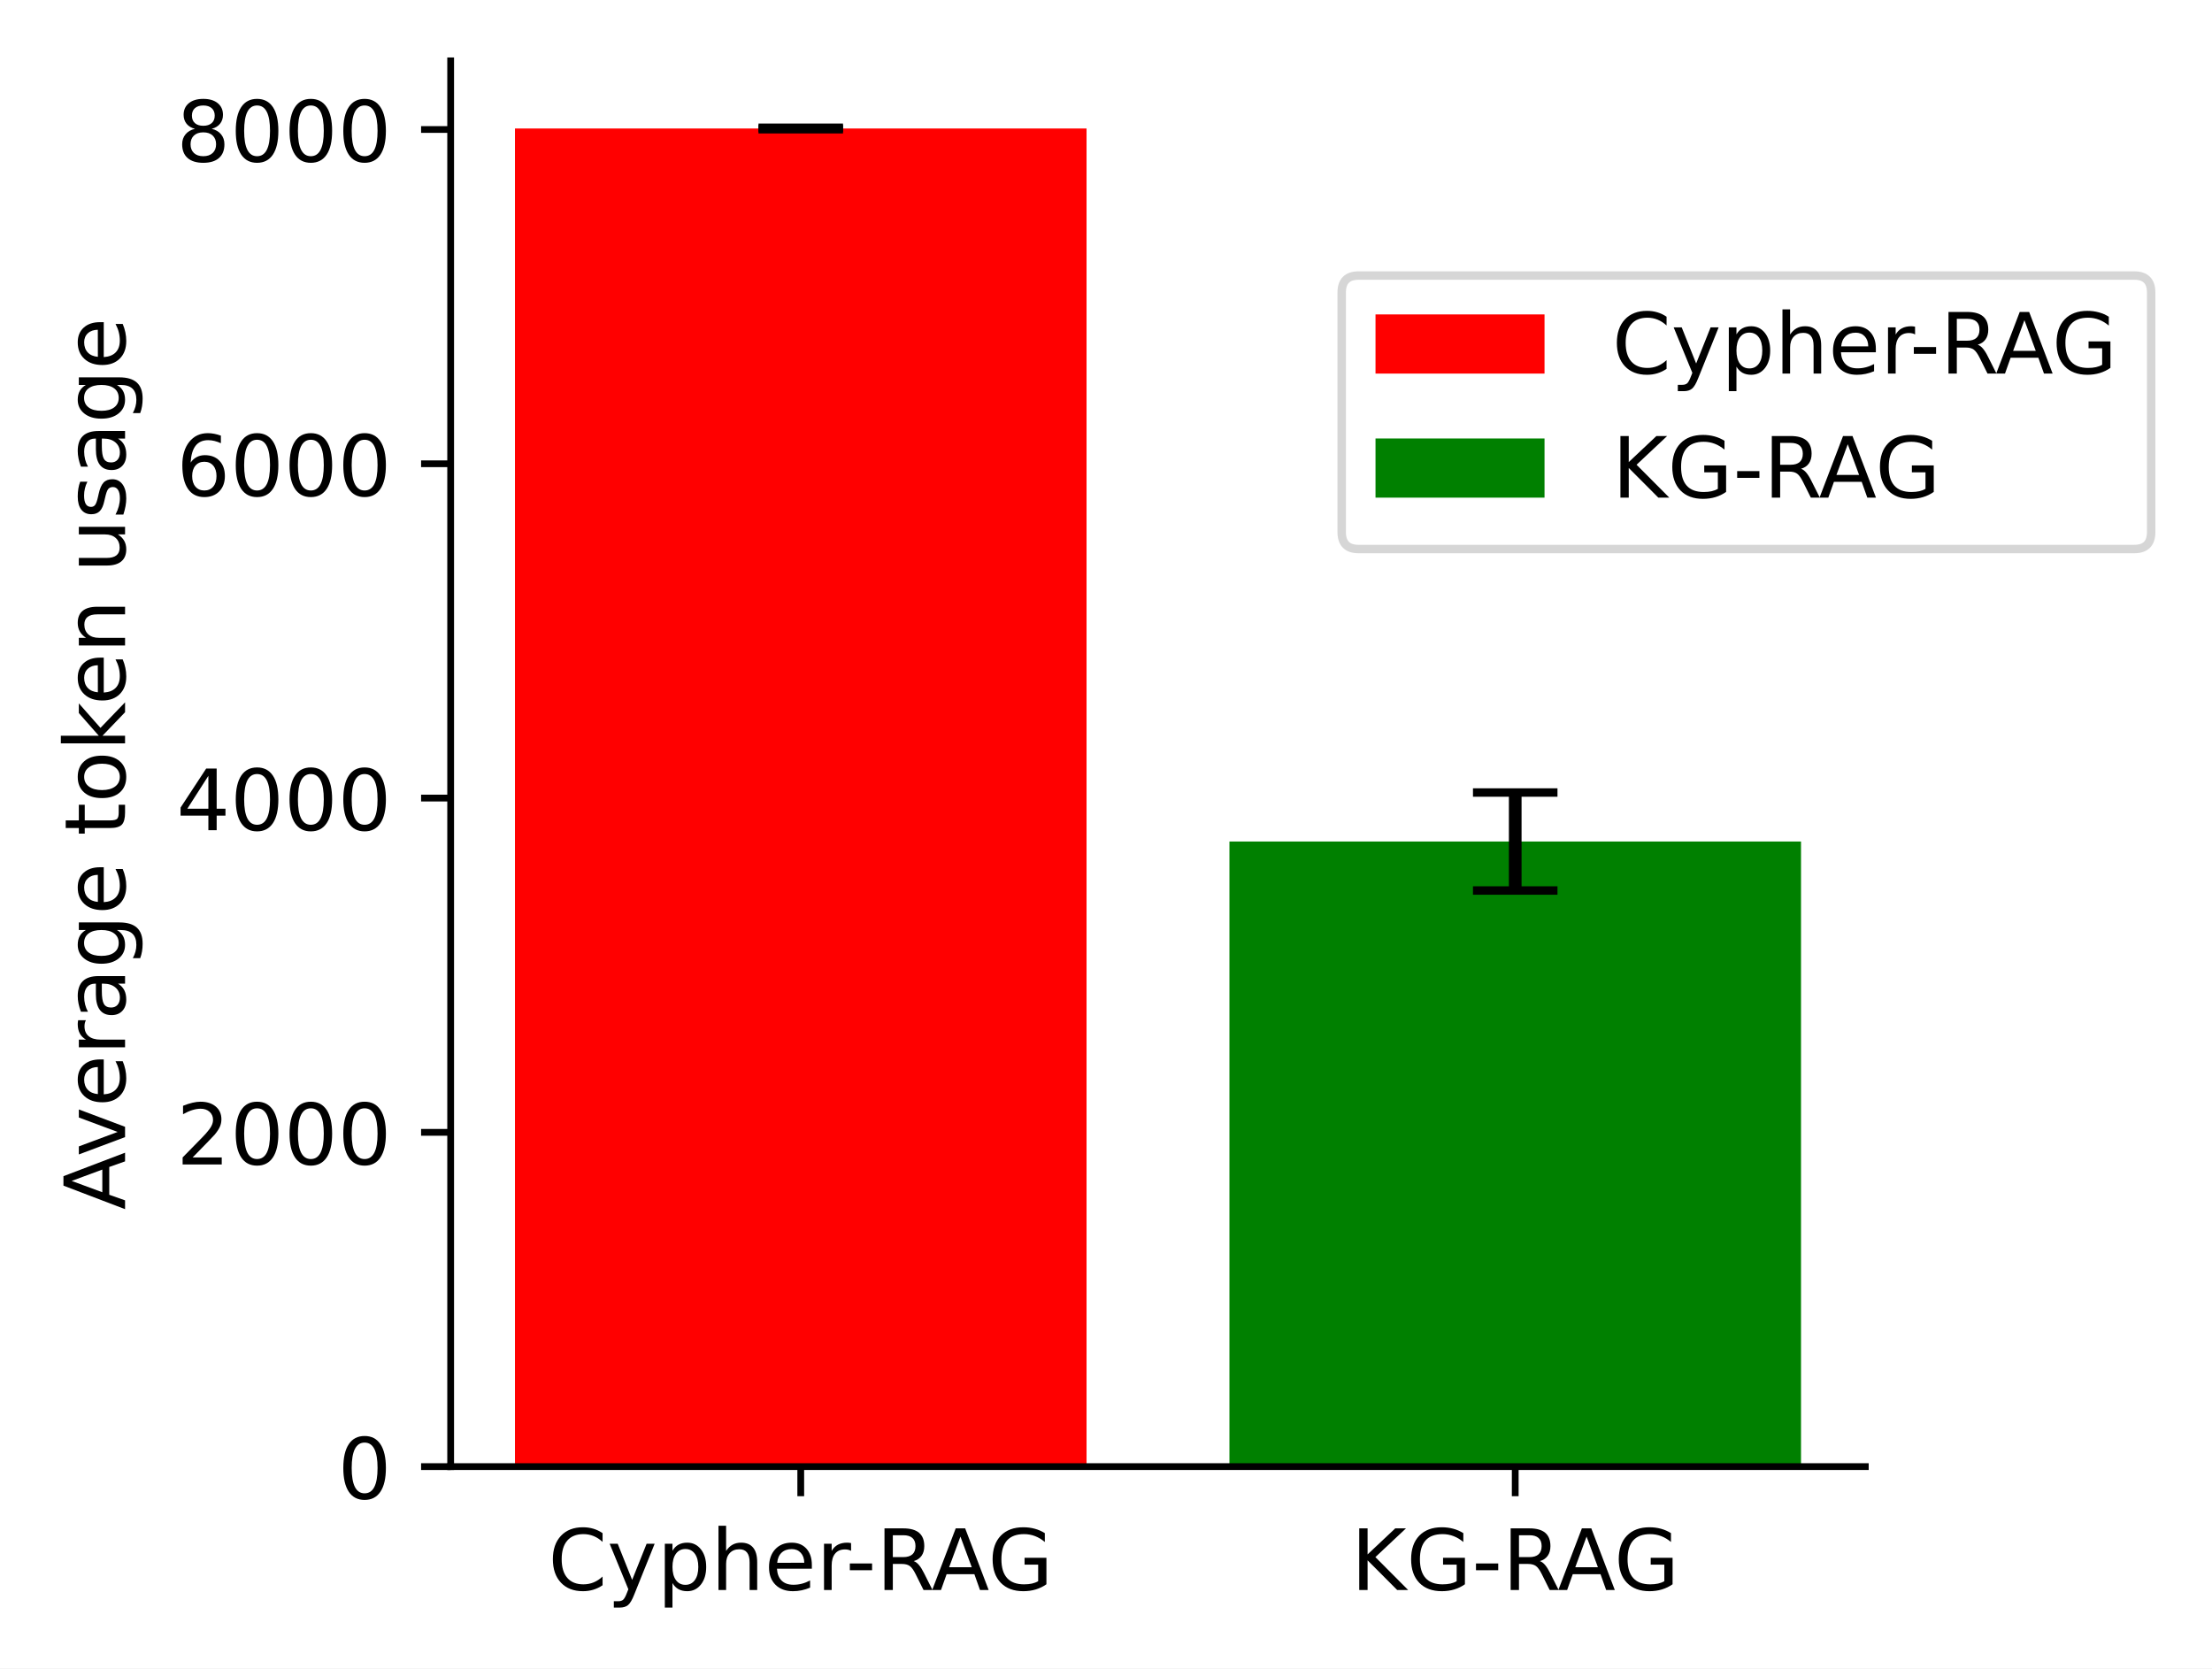
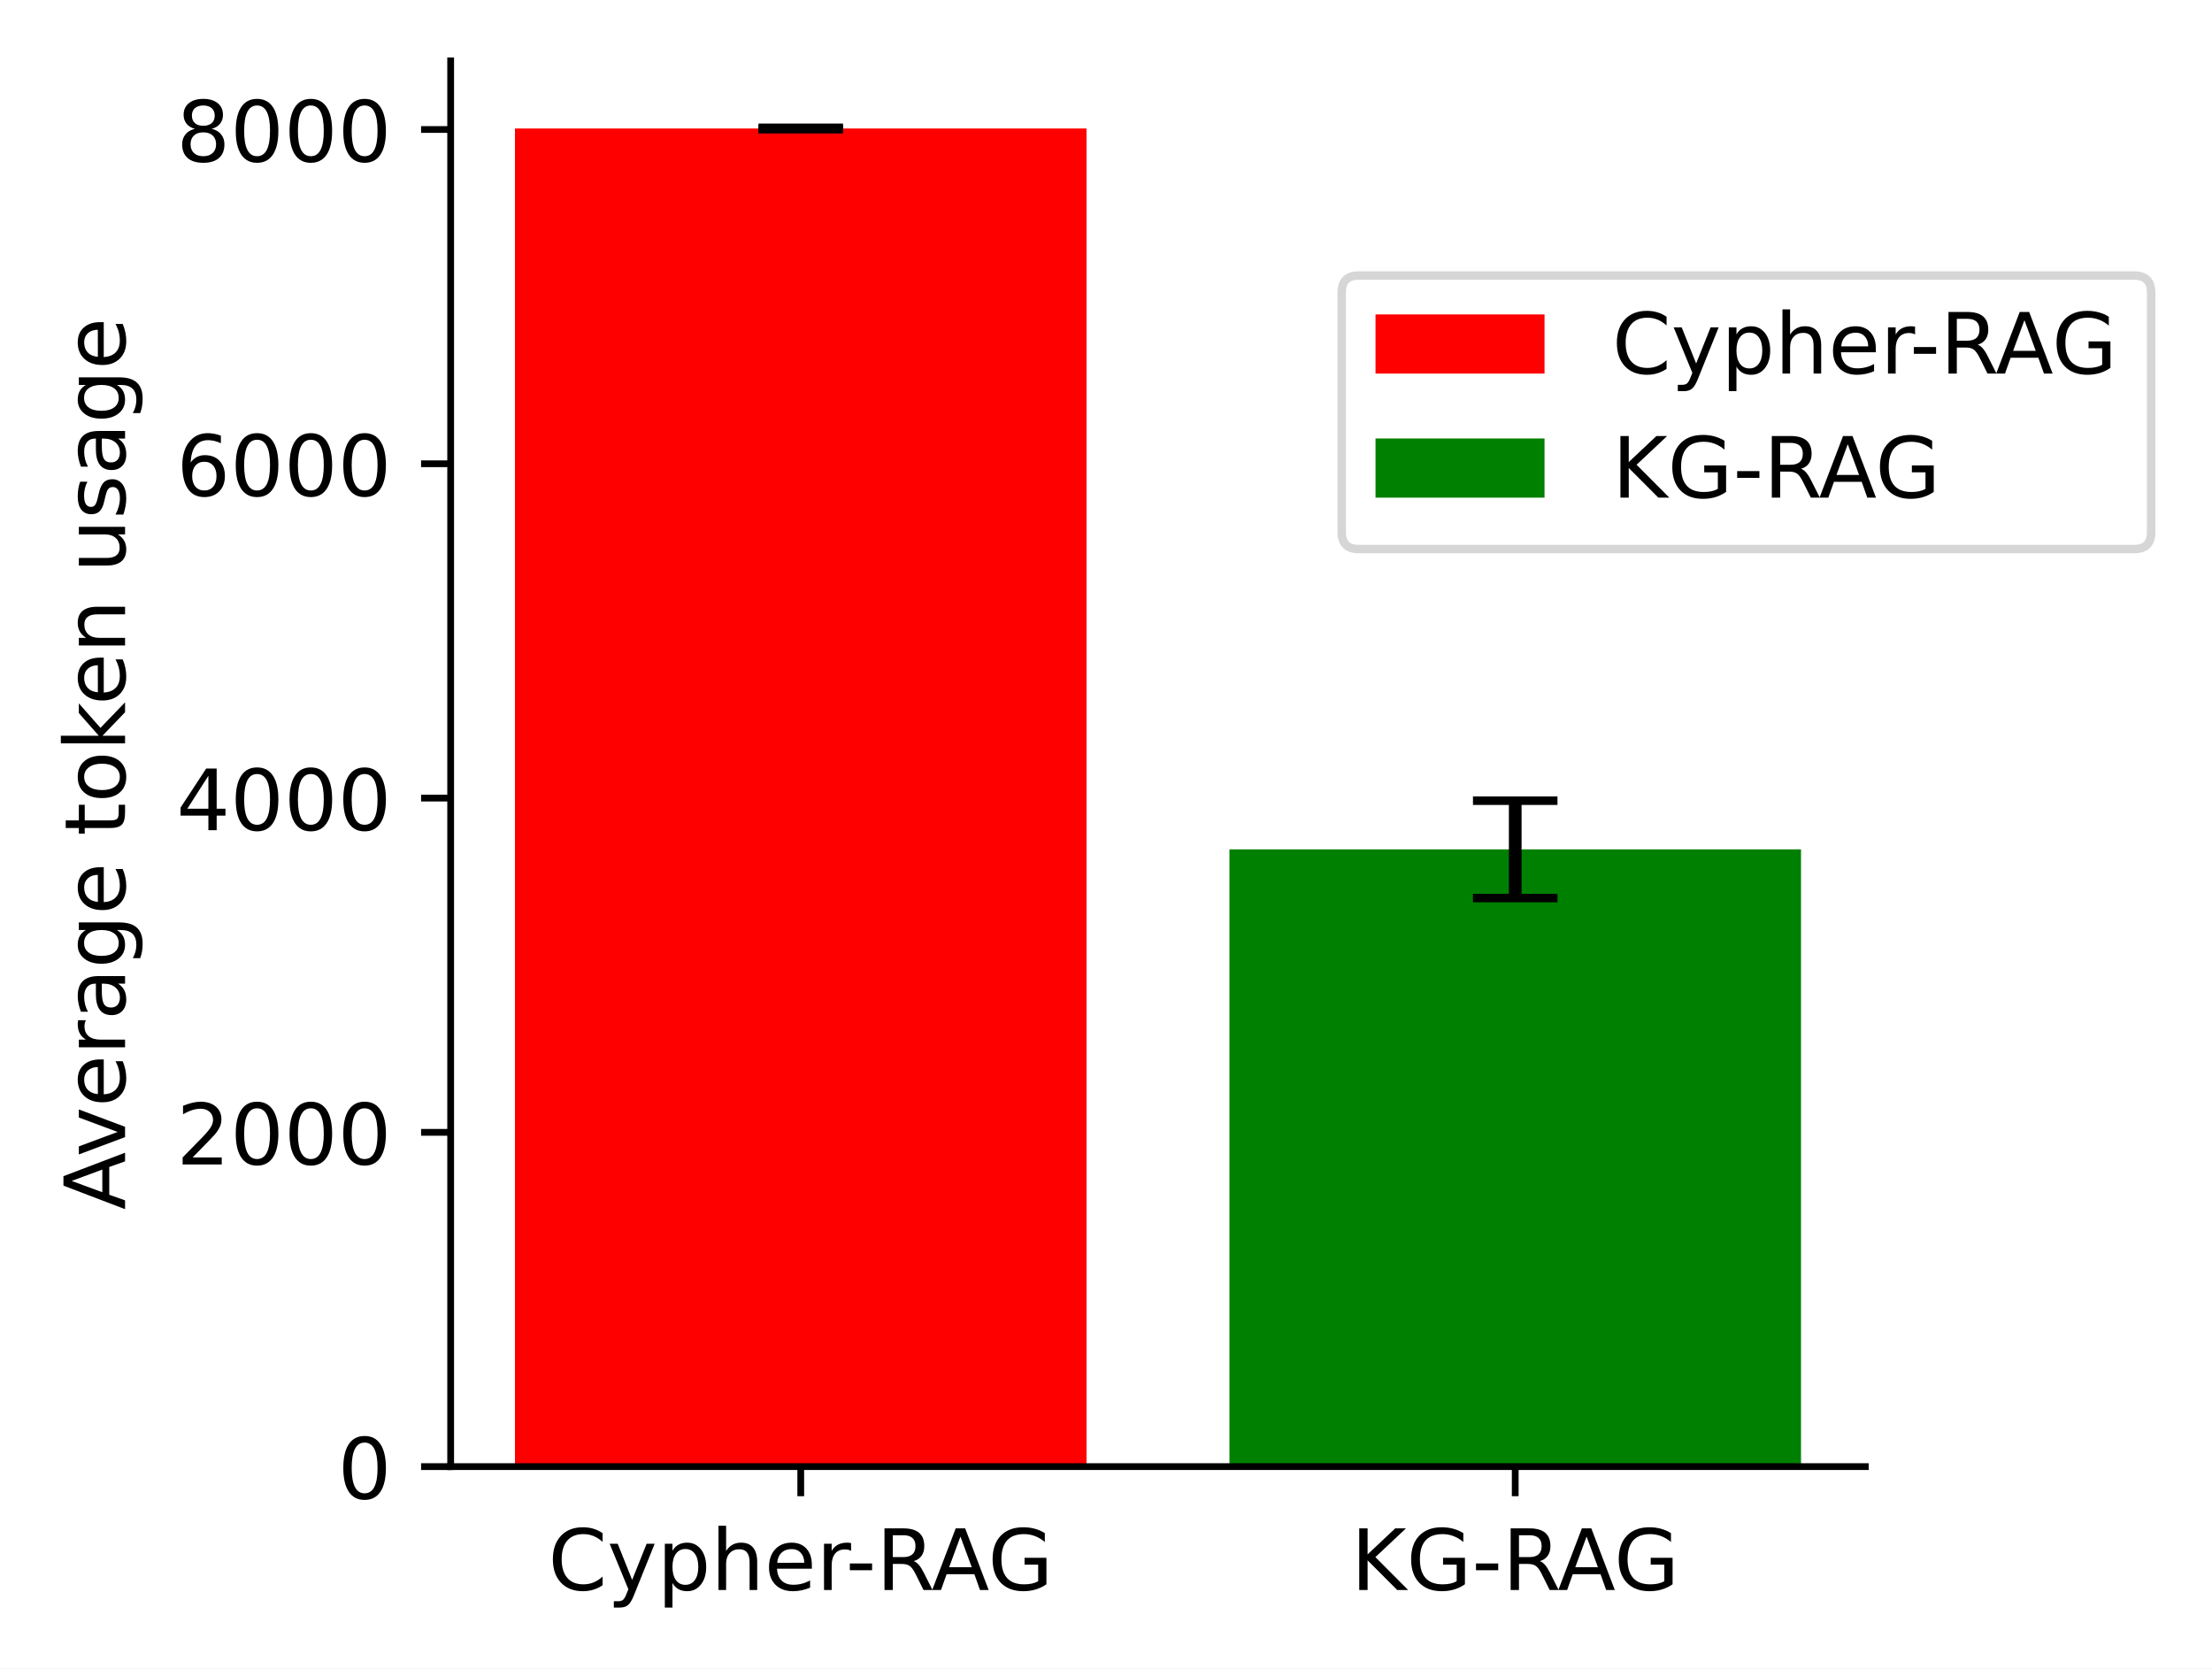
<svg xmlns="http://www.w3.org/2000/svg" xmlns:xlink="http://www.w3.org/1999/xlink" width="261.752pt" height="197.398pt" viewBox="0 0 261.752 197.398" version="1.1">
  <defs>
    <style type="text/css">*{stroke-linejoin: round; stroke-linecap: butt}</style>
  </defs>
  <g id="figure_1">
    <g id="patch_1">
      <path d="M 0 197.398  L 261.752 197.398  L 261.752 0  L 0 0  z " style="fill: #ffffff" />
    </g>
    <g id="axes_1">
      <g id="patch_2">
        <path d="M 53.328 173.52  L 220.728 173.52  L 220.728 7.2  L 53.328 7.2  z " style="fill: #ffffff" />
      </g>
      <g id="patch_3">
-         <path d="M 60.937 173.52  L 128.574 173.52  L 128.574 15.203  L 60.937 15.203  z " clip-path="url(#p2809c251f0)" style="fill: #ff0000" />
+         <path d="M 60.937 173.52  L 128.574 173.52  L 128.574 15.203  L 60.937 15.203  z " clip-path="url(#pcf4b9c146f)" style="fill: #ff0000" />
      </g>
      <g id="patch_4">
-         <path d="M 145.483 173.52  L 213.119 173.52  L 213.119 99.565  L 145.483 99.565  z " clip-path="url(#p2809c251f0)" style="fill: #008000" />
+         <path d="M 145.483 173.52  L 213.119 173.52  L 213.119 100.492  L 145.483 100.492  z " clip-path="url(#pcf4b9c146f)" style="fill: #008000" />
      </g>
      <g id="matplotlib.axis_1">
        <g id="xtick_1">
          <g id="line2d_1">
            <defs>
-               <path id="ma5006021db" d="M 0 0  L 0 3.5  " style="stroke: #000000; stroke-width: 0.8" />
+               <path id="mb1c94fc2bd" d="M 0 0  L 0 3.5  " style="stroke: #000000; stroke-width: 0.8" />
            </defs>
            <g>
-               <use xlink:href="#ma5006021db" x="94.755" y="173.52" style="stroke: #000000; stroke-width: 0.8" />
+               <use xlink:href="#mb1c94fc2bd" x="94.755" y="173.52" style="stroke: #000000; stroke-width: 0.8" />
            </g>
          </g>
          <g id="text_1">
            <g transform="translate(64.86321 188.1184) scale(0.1 -0.1)">
              <defs>
                <path id="DejaVuSans-43" d="M 4122 4306  L 4122 3641  Q 3803 3938 3442 4084  Q 3081 4231 2675 4231  Q 1875 4231 1450 3742  Q 1025 3253 1025 2328  Q 1025 1406 1450 917  Q 1875 428 2675 428  Q 3081 428 3442 575  Q 3803 722 4122 1019  L 4122 359  Q 3791 134 3420 21  Q 3050 -91 2638 -91  Q 1578 -91 968 557  Q 359 1206 359 2328  Q 359 3453 968 4101  Q 1578 4750 2638 4750  Q 3056 4750 3426 4639  Q 3797 4528 4122 4306  z " transform="scale(0.015625)" />
                <path id="DejaVuSans-79" d="M 2059 -325  Q 1816 -950 1584 -1140  Q 1353 -1331 966 -1331  L 506 -1331  L 506 -850  L 844 -850  Q 1081 -850 1212 -737  Q 1344 -625 1503 -206  L 1606 56  L 191 3500  L 800 3500  L 1894 763  L 2988 3500  L 3597 3500  L 2059 -325  z " transform="scale(0.015625)" />
                <path id="DejaVuSans-70" d="M 1159 525  L 1159 -1331  L 581 -1331  L 581 3500  L 1159 3500  L 1159 2969  Q 1341 3281 1617 3432  Q 1894 3584 2278 3584  Q 2916 3584 3314 3078  Q 3713 2572 3713 1747  Q 3713 922 3314 415  Q 2916 -91 2278 -91  Q 1894 -91 1617 61  Q 1341 213 1159 525  z M 3116 1747  Q 3116 2381 2855 2742  Q 2594 3103 2138 3103  Q 1681 3103 1420 2742  Q 1159 2381 1159 1747  Q 1159 1113 1420 752  Q 1681 391 2138 391  Q 2594 391 2855 752  Q 3116 1113 3116 1747  z " transform="scale(0.015625)" />
                <path id="DejaVuSans-68" d="M 3513 2113  L 3513 0  L 2938 0  L 2938 2094  Q 2938 2591 2744 2837  Q 2550 3084 2163 3084  Q 1697 3084 1428 2787  Q 1159 2491 1159 1978  L 1159 0  L 581 0  L 581 4863  L 1159 4863  L 1159 2956  Q 1366 3272 1645 3428  Q 1925 3584 2291 3584  Q 2894 3584 3203 3211  Q 3513 2838 3513 2113  z " transform="scale(0.015625)" />
                <path id="DejaVuSans-65" d="M 3597 1894  L 3597 1613  L 953 1613  Q 991 1019 1311 708  Q 1631 397 2203 397  Q 2534 397 2845 478  Q 3156 559 3463 722  L 3463 178  Q 3153 47 2828 -22  Q 2503 -91 2169 -91  Q 1331 -91 842 396  Q 353 884 353 1716  Q 353 2575 817 3079  Q 1281 3584 2069 3584  Q 2775 3584 3186 3129  Q 3597 2675 3597 1894  z M 3022 2063  Q 3016 2534 2758 2815  Q 2500 3097 2075 3097  Q 1594 3097 1305 2825  Q 1016 2553 972 2059  L 3022 2063  z " transform="scale(0.015625)" />
                <path id="DejaVuSans-72" d="M 2631 2963  Q 2534 3019 2420 3045  Q 2306 3072 2169 3072  Q 1681 3072 1420 2755  Q 1159 2438 1159 1844  L 1159 0  L 581 0  L 581 3500  L 1159 3500  L 1159 2956  Q 1341 3275 1631 3429  Q 1922 3584 2338 3584  Q 2397 3584 2469 3576  Q 2541 3569 2628 3553  L 2631 2963  z " transform="scale(0.015625)" />
                <path id="DejaVuSans-2d" d="M 313 2009  L 1997 2009  L 1997 1497  L 313 1497  L 313 2009  z " transform="scale(0.015625)" />
                <path id="DejaVuSans-52" d="M 2841 2188  Q 3044 2119 3236 1894  Q 3428 1669 3622 1275  L 4263 0  L 3584 0  L 2988 1197  Q 2756 1666 2539 1819  Q 2322 1972 1947 1972  L 1259 1972  L 1259 0  L 628 0  L 628 4666  L 2053 4666  Q 2853 4666 3247 4331  Q 3641 3997 3641 3322  Q 3641 2881 3436 2590  Q 3231 2300 2841 2188  z M 1259 4147  L 1259 2491  L 2053 2491  Q 2509 2491 2742 2702  Q 2975 2913 2975 3322  Q 2975 3731 2742 3939  Q 2509 4147 2053 4147  L 1259 4147  z " transform="scale(0.015625)" />
                <path id="DejaVuSans-41" d="M 2188 4044  L 1331 1722  L 3047 1722  L 2188 4044  z M 1831 4666  L 2547 4666  L 4325 0  L 3669 0  L 3244 1197  L 1141 1197  L 716 0  L 50 0  L 1831 4666  z " transform="scale(0.015625)" />
                <path id="DejaVuSans-47" d="M 3809 666  L 3809 1919  L 2778 1919  L 2778 2438  L 4434 2438  L 4434 434  Q 4069 175 3628 42  Q 3188 -91 2688 -91  Q 1594 -91 976 548  Q 359 1188 359 2328  Q 359 3472 976 4111  Q 1594 4750 2688 4750  Q 3144 4750 3555 4637  Q 3966 4525 4313 4306  L 4313 3634  Q 3963 3931 3569 4081  Q 3175 4231 2741 4231  Q 1884 4231 1454 3753  Q 1025 3275 1025 2328  Q 1025 1384 1454 906  Q 1884 428 2741 428  Q 3075 428 3337 486  Q 3600 544 3809 666  z " transform="scale(0.015625)" />
              </defs>
              <use xlink:href="#DejaVuSans-43" />
              <use xlink:href="#DejaVuSans-79" x="69.824" />
              <use xlink:href="#DejaVuSans-70" x="129.004" />
              <use xlink:href="#DejaVuSans-68" x="192.48" />
              <use xlink:href="#DejaVuSans-65" x="255.859" />
              <use xlink:href="#DejaVuSans-72" x="317.383" />
              <use xlink:href="#DejaVuSans-2d" x="352.121" />
              <use xlink:href="#DejaVuSans-52" x="388.205" />
              <use xlink:href="#DejaVuSans-41" x="453.688" />
              <use xlink:href="#DejaVuSans-47" x="520.346" />
            </g>
          </g>
        </g>
        <g id="xtick_2">
          <g id="line2d_2">
            <g>
-               <use xlink:href="#ma5006021db" x="179.301" y="173.52" style="stroke: #000000; stroke-width: 0.8" />
+               <use xlink:href="#mb1c94fc2bd" x="179.301" y="173.52" style="stroke: #000000; stroke-width: 0.8" />
            </g>
          </g>
          <g id="text_2">
            <g transform="translate(159.8626 188.1184) scale(0.1 -0.1)">
              <defs>
                <path id="DejaVuSans-4b" d="M 628 4666  L 1259 4666  L 1259 2694  L 3353 4666  L 4166 4666  L 1850 2491  L 4331 0  L 3500 0  L 1259 2247  L 1259 0  L 628 0  L 628 4666  z " transform="scale(0.015625)" />
              </defs>
              <use xlink:href="#DejaVuSans-4b" />
              <use xlink:href="#DejaVuSans-47" x="65.576" />
              <use xlink:href="#DejaVuSans-2d" x="143.066" />
              <use xlink:href="#DejaVuSans-52" x="179.15" />
              <use xlink:href="#DejaVuSans-41" x="244.633" />
              <use xlink:href="#DejaVuSans-47" x="311.291" />
            </g>
          </g>
        </g>
      </g>
      <g id="matplotlib.axis_2">
        <g id="ytick_1">
          <g id="line2d_3">
            <defs>
-               <path id="m54b7ad1b42" d="M 0 0  L -3.5 0  " style="stroke: #000000; stroke-width: 0.8" />
+               <path id="m7c405a40ea" d="M 0 0  L -3.5 0  " style="stroke: #000000; stroke-width: 0.8" />
            </defs>
            <g>
-               <use xlink:href="#m54b7ad1b42" x="53.328" y="173.52" style="stroke: #000000; stroke-width: 0.8" />
+               <use xlink:href="#m7c405a40ea" x="53.328" y="173.52" style="stroke: #000000; stroke-width: 0.8" />
            </g>
          </g>
          <g id="text_3">
            <g transform="translate(39.96563 177.3192) scale(0.1 -0.1)">
              <defs>
                <path id="DejaVuSans-30" d="M 2034 4250  Q 1547 4250 1301 3770  Q 1056 3291 1056 2328  Q 1056 1369 1301 889  Q 1547 409 2034 409  Q 2525 409 2770 889  Q 3016 1369 3016 2328  Q 3016 3291 2770 3770  Q 2525 4250 2034 4250  z M 2034 4750  Q 2819 4750 3233 4129  Q 3647 3509 3647 2328  Q 3647 1150 3233 529  Q 2819 -91 2034 -91  Q 1250 -91 836 529  Q 422 1150 422 2328  Q 422 3509 836 4129  Q 1250 4750 2034 4750  z " transform="scale(0.015625)" />
              </defs>
              <use xlink:href="#DejaVuSans-30" />
            </g>
          </g>
        </g>
        <g id="ytick_2">
          <g id="line2d_4">
            <g>
-               <use xlink:href="#m54b7ad1b42" x="53.328" y="133.97" style="stroke: #000000; stroke-width: 0.8" />
+               <use xlink:href="#m7c405a40ea" x="53.328" y="133.97" style="stroke: #000000; stroke-width: 0.8" />
            </g>
          </g>
          <g id="text_4">
            <g transform="translate(20.87813 137.7696) scale(0.1 -0.1)">
              <defs>
                <path id="DejaVuSans-32" d="M 1228 531  L 3431 531  L 3431 0  L 469 0  L 469 531  Q 828 903 1448 1529  Q 2069 2156 2228 2338  Q 2531 2678 2651 2914  Q 2772 3150 2772 3378  Q 2772 3750 2511 3984  Q 2250 4219 1831 4219  Q 1534 4219 1204 4116  Q 875 4013 500 3803  L 500 4441  Q 881 4594 1212 4672  Q 1544 4750 1819 4750  Q 2544 4750 2975 4387  Q 3406 4025 3406 3419  Q 3406 3131 3298 2873  Q 3191 2616 2906 2266  Q 2828 2175 2409 1742  Q 1991 1309 1228 531  z " transform="scale(0.015625)" />
              </defs>
              <use xlink:href="#DejaVuSans-32" />
              <use xlink:href="#DejaVuSans-30" x="63.623" />
              <use xlink:href="#DejaVuSans-30" x="127.246" />
              <use xlink:href="#DejaVuSans-30" x="190.869" />
            </g>
          </g>
        </g>
        <g id="ytick_3">
          <g id="line2d_5">
            <g>
-               <use xlink:href="#m54b7ad1b42" x="53.328" y="94.421" style="stroke: #000000; stroke-width: 0.8" />
+               <use xlink:href="#m7c405a40ea" x="53.328" y="94.421" style="stroke: #000000; stroke-width: 0.8" />
            </g>
          </g>
          <g id="text_5">
            <g transform="translate(20.87813 98.22005) scale(0.1 -0.1)">
              <defs>
                <path id="DejaVuSans-34" d="M 2419 4116  L 825 1625  L 2419 1625  L 2419 4116  z M 2253 4666  L 3047 4666  L 3047 1625  L 3713 1625  L 3713 1100  L 3047 1100  L 3047 0  L 2419 0  L 2419 1100  L 313 1100  L 313 1709  L 2253 4666  z " transform="scale(0.015625)" />
              </defs>
              <use xlink:href="#DejaVuSans-34" />
              <use xlink:href="#DejaVuSans-30" x="63.623" />
              <use xlink:href="#DejaVuSans-30" x="127.246" />
              <use xlink:href="#DejaVuSans-30" x="190.869" />
            </g>
          </g>
        </g>
        <g id="ytick_4">
          <g id="line2d_6">
            <g>
-               <use xlink:href="#m54b7ad1b42" x="53.328" y="54.871" style="stroke: #000000; stroke-width: 0.8" />
+               <use xlink:href="#m7c405a40ea" x="53.328" y="54.871" style="stroke: #000000; stroke-width: 0.8" />
            </g>
          </g>
          <g id="text_6">
            <g transform="translate(20.87813 58.67047) scale(0.1 -0.1)">
              <defs>
                <path id="DejaVuSans-36" d="M 2113 2584  Q 1688 2584 1439 2293  Q 1191 2003 1191 1497  Q 1191 994 1439 701  Q 1688 409 2113 409  Q 2538 409 2786 701  Q 3034 994 3034 1497  Q 3034 2003 2786 2293  Q 2538 2584 2113 2584  z M 3366 4563  L 3366 3988  Q 3128 4100 2886 4159  Q 2644 4219 2406 4219  Q 1781 4219 1451 3797  Q 1122 3375 1075 2522  Q 1259 2794 1537 2939  Q 1816 3084 2150 3084  Q 2853 3084 3261 2657  Q 3669 2231 3669 1497  Q 3669 778 3244 343  Q 2819 -91 2113 -91  Q 1303 -91 875 529  Q 447 1150 447 2328  Q 447 3434 972 4092  Q 1497 4750 2381 4750  Q 2619 4750 2861 4703  Q 3103 4656 3366 4563  z " transform="scale(0.015625)" />
              </defs>
              <use xlink:href="#DejaVuSans-36" />
              <use xlink:href="#DejaVuSans-30" x="63.623" />
              <use xlink:href="#DejaVuSans-30" x="127.246" />
              <use xlink:href="#DejaVuSans-30" x="190.869" />
            </g>
          </g>
        </g>
        <g id="ytick_5">
          <g id="line2d_7">
            <g>
-               <use xlink:href="#m54b7ad1b42" x="53.328" y="15.322" style="stroke: #000000; stroke-width: 0.8" />
+               <use xlink:href="#m7c405a40ea" x="53.328" y="15.322" style="stroke: #000000; stroke-width: 0.8" />
            </g>
          </g>
          <g id="text_7">
            <g transform="translate(20.87813 19.12089) scale(0.1 -0.1)">
              <defs>
                <path id="DejaVuSans-38" d="M 2034 2216  Q 1584 2216 1326 1975  Q 1069 1734 1069 1313  Q 1069 891 1326 650  Q 1584 409 2034 409  Q 2484 409 2743 651  Q 3003 894 3003 1313  Q 3003 1734 2745 1975  Q 2488 2216 2034 2216  z M 1403 2484  Q 997 2584 770 2862  Q 544 3141 544 3541  Q 544 4100 942 4425  Q 1341 4750 2034 4750  Q 2731 4750 3128 4425  Q 3525 4100 3525 3541  Q 3525 3141 3298 2862  Q 3072 2584 2669 2484  Q 3125 2378 3379 2068  Q 3634 1759 3634 1313  Q 3634 634 3220 271  Q 2806 -91 2034 -91  Q 1263 -91 848 271  Q 434 634 434 1313  Q 434 1759 690 2068  Q 947 2378 1403 2484  z M 1172 3481  Q 1172 3119 1398 2916  Q 1625 2713 2034 2713  Q 2441 2713 2670 2916  Q 2900 3119 2900 3481  Q 2900 3844 2670 4047  Q 2441 4250 2034 4250  Q 1625 4250 1398 4047  Q 1172 3844 1172 3481  z " transform="scale(0.015625)" />
              </defs>
              <use xlink:href="#DejaVuSans-38" />
              <use xlink:href="#DejaVuSans-30" x="63.623" />
              <use xlink:href="#DejaVuSans-30" x="127.246" />
              <use xlink:href="#DejaVuSans-30" x="190.869" />
            </g>
          </g>
        </g>
        <g id="text_8">
          <g transform="translate(14.79844 143.1381) rotate(-90) scale(0.1 -0.1)">
            <defs>
              <path id="DejaVuSans-76" d="M 191 3500  L 800 3500  L 1894 563  L 2988 3500  L 3597 3500  L 2284 0  L 1503 0  L 191 3500  z " transform="scale(0.015625)" />
              <path id="DejaVuSans-61" d="M 2194 1759  Q 1497 1759 1228 1600  Q 959 1441 959 1056  Q 959 750 1161 570  Q 1363 391 1709 391  Q 2188 391 2477 730  Q 2766 1069 2766 1631  L 2766 1759  L 2194 1759  z M 3341 1997  L 3341 0  L 2766 0  L 2766 531  Q 2569 213 2275 61  Q 1981 -91 1556 -91  Q 1019 -91 701 211  Q 384 513 384 1019  Q 384 1609 779 1909  Q 1175 2209 1959 2209  L 2766 2209  L 2766 2266  Q 2766 2663 2505 2880  Q 2244 3097 1772 3097  Q 1472 3097 1187 3025  Q 903 2953 641 2809  L 641 3341  Q 956 3463 1253 3523  Q 1550 3584 1831 3584  Q 2591 3584 2966 3190  Q 3341 2797 3341 1997  z " transform="scale(0.015625)" />
              <path id="DejaVuSans-67" d="M 2906 1791  Q 2906 2416 2648 2759  Q 2391 3103 1925 3103  Q 1463 3103 1205 2759  Q 947 2416 947 1791  Q 947 1169 1205 825  Q 1463 481 1925 481  Q 2391 481 2648 825  Q 2906 1169 2906 1791  z M 3481 434  Q 3481 -459 3084 -895  Q 2688 -1331 1869 -1331  Q 1566 -1331 1297 -1286  Q 1028 -1241 775 -1147  L 775 -588  Q 1028 -725 1275 -790  Q 1522 -856 1778 -856  Q 2344 -856 2625 -561  Q 2906 -266 2906 331  L 2906 616  Q 2728 306 2450 153  Q 2172 0 1784 0  Q 1141 0 747 490  Q 353 981 353 1791  Q 353 2603 747 3093  Q 1141 3584 1784 3584  Q 2172 3584 2450 3431  Q 2728 3278 2906 2969  L 2906 3500  L 3481 3500  L 3481 434  z " transform="scale(0.015625)" />
              <path id="DejaVuSans-20" transform="scale(0.015625)" />
              <path id="DejaVuSans-74" d="M 1172 4494  L 1172 3500  L 2356 3500  L 2356 3053  L 1172 3053  L 1172 1153  Q 1172 725 1289 603  Q 1406 481 1766 481  L 2356 481  L 2356 0  L 1766 0  Q 1100 0 847 248  Q 594 497 594 1153  L 594 3053  L 172 3053  L 172 3500  L 594 3500  L 594 4494  L 1172 4494  z " transform="scale(0.015625)" />
              <path id="DejaVuSans-6f" d="M 1959 3097  Q 1497 3097 1228 2736  Q 959 2375 959 1747  Q 959 1119 1226 758  Q 1494 397 1959 397  Q 2419 397 2687 759  Q 2956 1122 2956 1747  Q 2956 2369 2687 2733  Q 2419 3097 1959 3097  z M 1959 3584  Q 2709 3584 3137 3096  Q 3566 2609 3566 1747  Q 3566 888 3137 398  Q 2709 -91 1959 -91  Q 1206 -91 779 398  Q 353 888 353 1747  Q 353 2609 779 3096  Q 1206 3584 1959 3584  z " transform="scale(0.015625)" />
              <path id="DejaVuSans-6b" d="M 581 4863  L 1159 4863  L 1159 1991  L 2875 3500  L 3609 3500  L 1753 1863  L 3688 0  L 2938 0  L 1159 1709  L 1159 0  L 581 0  L 581 4863  z " transform="scale(0.015625)" />
              <path id="DejaVuSans-6e" d="M 3513 2113  L 3513 0  L 2938 0  L 2938 2094  Q 2938 2591 2744 2837  Q 2550 3084 2163 3084  Q 1697 3084 1428 2787  Q 1159 2491 1159 1978  L 1159 0  L 581 0  L 581 3500  L 1159 3500  L 1159 2956  Q 1366 3272 1645 3428  Q 1925 3584 2291 3584  Q 2894 3584 3203 3211  Q 3513 2838 3513 2113  z " transform="scale(0.015625)" />
              <path id="DejaVuSans-75" d="M 544 1381  L 544 3500  L 1119 3500  L 1119 1403  Q 1119 906 1312 657  Q 1506 409 1894 409  Q 2359 409 2629 706  Q 2900 1003 2900 1516  L 2900 3500  L 3475 3500  L 3475 0  L 2900 0  L 2900 538  Q 2691 219 2414 64  Q 2138 -91 1772 -91  Q 1169 -91 856 284  Q 544 659 544 1381  z M 1991 3584  L 1991 3584  z " transform="scale(0.015625)" />
              <path id="DejaVuSans-73" d="M 2834 3397  L 2834 2853  Q 2591 2978 2328 3040  Q 2066 3103 1784 3103  Q 1356 3103 1142 2972  Q 928 2841 928 2578  Q 928 2378 1081 2264  Q 1234 2150 1697 2047  L 1894 2003  Q 2506 1872 2764 1633  Q 3022 1394 3022 966  Q 3022 478 2636 193  Q 2250 -91 1575 -91  Q 1294 -91 989 -36  Q 684 19 347 128  L 347 722  Q 666 556 975 473  Q 1284 391 1588 391  Q 1994 391 2212 530  Q 2431 669 2431 922  Q 2431 1156 2273 1281  Q 2116 1406 1581 1522  L 1381 1569  Q 847 1681 609 1914  Q 372 2147 372 2553  Q 372 3047 722 3315  Q 1072 3584 1716 3584  Q 2034 3584 2315 3537  Q 2597 3491 2834 3397  z " transform="scale(0.015625)" />
            </defs>
            <use xlink:href="#DejaVuSans-41" />
            <use xlink:href="#DejaVuSans-76" x="62.533" />
            <use xlink:href="#DejaVuSans-65" x="121.713" />
            <use xlink:href="#DejaVuSans-72" x="183.236" />
            <use xlink:href="#DejaVuSans-61" x="224.35" />
            <use xlink:href="#DejaVuSans-67" x="285.629" />
            <use xlink:href="#DejaVuSans-65" x="349.105" />
            <use xlink:href="#DejaVuSans-20" x="410.629" />
            <use xlink:href="#DejaVuSans-74" x="442.416" />
            <use xlink:href="#DejaVuSans-6f" x="481.625" />
            <use xlink:href="#DejaVuSans-6b" x="542.807" />
            <use xlink:href="#DejaVuSans-65" x="597.092" />
            <use xlink:href="#DejaVuSans-6e" x="658.615" />
            <use xlink:href="#DejaVuSans-20" x="721.994" />
            <use xlink:href="#DejaVuSans-75" x="753.781" />
            <use xlink:href="#DejaVuSans-73" x="817.16" />
            <use xlink:href="#DejaVuSans-61" x="869.26" />
            <use xlink:href="#DejaVuSans-67" x="930.539" />
            <use xlink:href="#DejaVuSans-65" x="994.016" />
          </g>
        </g>
      </g>
      <g id="LineCollection_1">
-         <path d="M 94.755 15.287  L 94.755 15.12  " clip-path="url(#p2809c251f0)" style="fill: none; stroke: #000000; stroke-width: 1.5" />
+         <path d="M 94.755 15.287  L 94.755 15.12  " clip-path="url(#pcf4b9c146f)" style="fill: none; stroke: #000000; stroke-width: 1.5" />
      </g>
      <g id="line2d_8">
        <defs>
-           <path id="m7a4ea989df" d="M 5 0  L -5 -0  " style="stroke: #000000" />
+           <path id="m4bf997ddda" d="M 5 0  L -5 -0  " style="stroke: #000000" />
        </defs>
-         <g clip-path="url(#p2809c251f0)">
-           <use xlink:href="#m7a4ea989df" x="94.755" y="15.287" style="stroke: #000000" />
+         <g clip-path="url(#pcf4b9c146f)">
+           <use xlink:href="#m4bf997ddda" x="94.755" y="15.287" style="stroke: #000000" />
        </g>
      </g>
      <g id="line2d_9">
-         <g clip-path="url(#p2809c251f0)">
-           <use xlink:href="#m7a4ea989df" x="94.755" y="15.12" style="stroke: #000000" />
+         <g clip-path="url(#pcf4b9c146f)">
+           <use xlink:href="#m4bf997ddda" x="94.755" y="15.12" style="stroke: #000000" />
        </g>
      </g>
      <g id="LineCollection_2">
-         <path d="M 179.301 105.361  L 179.301 93.768  " clip-path="url(#p2809c251f0)" style="fill: none; stroke: #000000; stroke-width: 1.5" />
+         <path d="M 179.301 106.25  L 179.301 94.734  " clip-path="url(#pcf4b9c146f)" style="fill: none; stroke: #000000; stroke-width: 1.5" />
      </g>
      <g id="line2d_10">
-         <g clip-path="url(#p2809c251f0)">
-           <use xlink:href="#m7a4ea989df" x="179.301" y="105.361" style="stroke: #000000" />
+         <g clip-path="url(#pcf4b9c146f)">
+           <use xlink:href="#m4bf997ddda" x="179.301" y="106.25" style="stroke: #000000" />
        </g>
      </g>
      <g id="line2d_11">
-         <g clip-path="url(#p2809c251f0)">
-           <use xlink:href="#m7a4ea989df" x="179.301" y="93.768" style="stroke: #000000" />
+         <g clip-path="url(#pcf4b9c146f)">
+           <use xlink:href="#m4bf997ddda" x="179.301" y="94.734" style="stroke: #000000" />
        </g>
      </g>
      <g id="patch_5">
        <path d="M 53.328 173.52  L 53.328 7.2  " style="fill: none; stroke: #000000; stroke-width: 0.8; stroke-linejoin: miter; stroke-linecap: square" />
      </g>
      <g id="patch_6">
        <path d="M 53.328 173.52  L 220.728 173.52  " style="fill: none; stroke: #000000; stroke-width: 0.8; stroke-linejoin: miter; stroke-linecap: square" />
      </g>
      <g id="legend_1">
        <g id="patch_7">
          <path d="M 160.768 64.958  L 252.553 64.958  Q 254.553 64.958 254.553 62.958  L 254.553 34.602  Q 254.553 32.602 252.553 32.602  L 160.768 32.602  Q 158.768 32.602 158.768 34.602  L 158.768 62.958  Q 158.768 64.958 160.768 64.958  z " style="fill: #ffffff; opacity: 0.8; stroke: #cccccc; stroke-linejoin: miter" />
        </g>
        <g id="patch_8">
          <path d="M 162.768 44.2  L 182.768 44.2  L 182.768 37.2  L 162.768 37.2  z " style="fill: #ff0000" />
        </g>
        <g id="text_9">
          <g transform="translate(190.7681 44.20031) scale(0.1 -0.1)">
            <use xlink:href="#DejaVuSans-43" />
            <use xlink:href="#DejaVuSans-79" x="69.824" />
            <use xlink:href="#DejaVuSans-70" x="129.004" />
            <use xlink:href="#DejaVuSans-68" x="192.48" />
            <use xlink:href="#DejaVuSans-65" x="255.859" />
            <use xlink:href="#DejaVuSans-72" x="317.383" />
            <use xlink:href="#DejaVuSans-2d" x="352.121" />
            <use xlink:href="#DejaVuSans-52" x="388.205" />
            <use xlink:href="#DejaVuSans-41" x="453.688" />
            <use xlink:href="#DejaVuSans-47" x="520.346" />
          </g>
        </g>
        <g id="patch_9">
          <path d="M 162.768 58.878  L 182.768 58.878  L 182.768 51.878  L 162.768 51.878  z " style="fill: #008000" />
        </g>
        <g id="text_10">
          <g transform="translate(190.7681 58.87844) scale(0.1 -0.1)">
            <use xlink:href="#DejaVuSans-4b" />
            <use xlink:href="#DejaVuSans-47" x="65.576" />
            <use xlink:href="#DejaVuSans-2d" x="143.066" />
            <use xlink:href="#DejaVuSans-52" x="179.15" />
            <use xlink:href="#DejaVuSans-41" x="244.633" />
            <use xlink:href="#DejaVuSans-47" x="311.291" />
          </g>
        </g>
      </g>
    </g>
  </g>
  <defs>
-     <clipPath id="p2809c251f0">
+     <clipPath id="pcf4b9c146f">
      <rect x="53.328" y="7.2" width="167.4" height="166.32" />
    </clipPath>
  </defs>
</svg>
